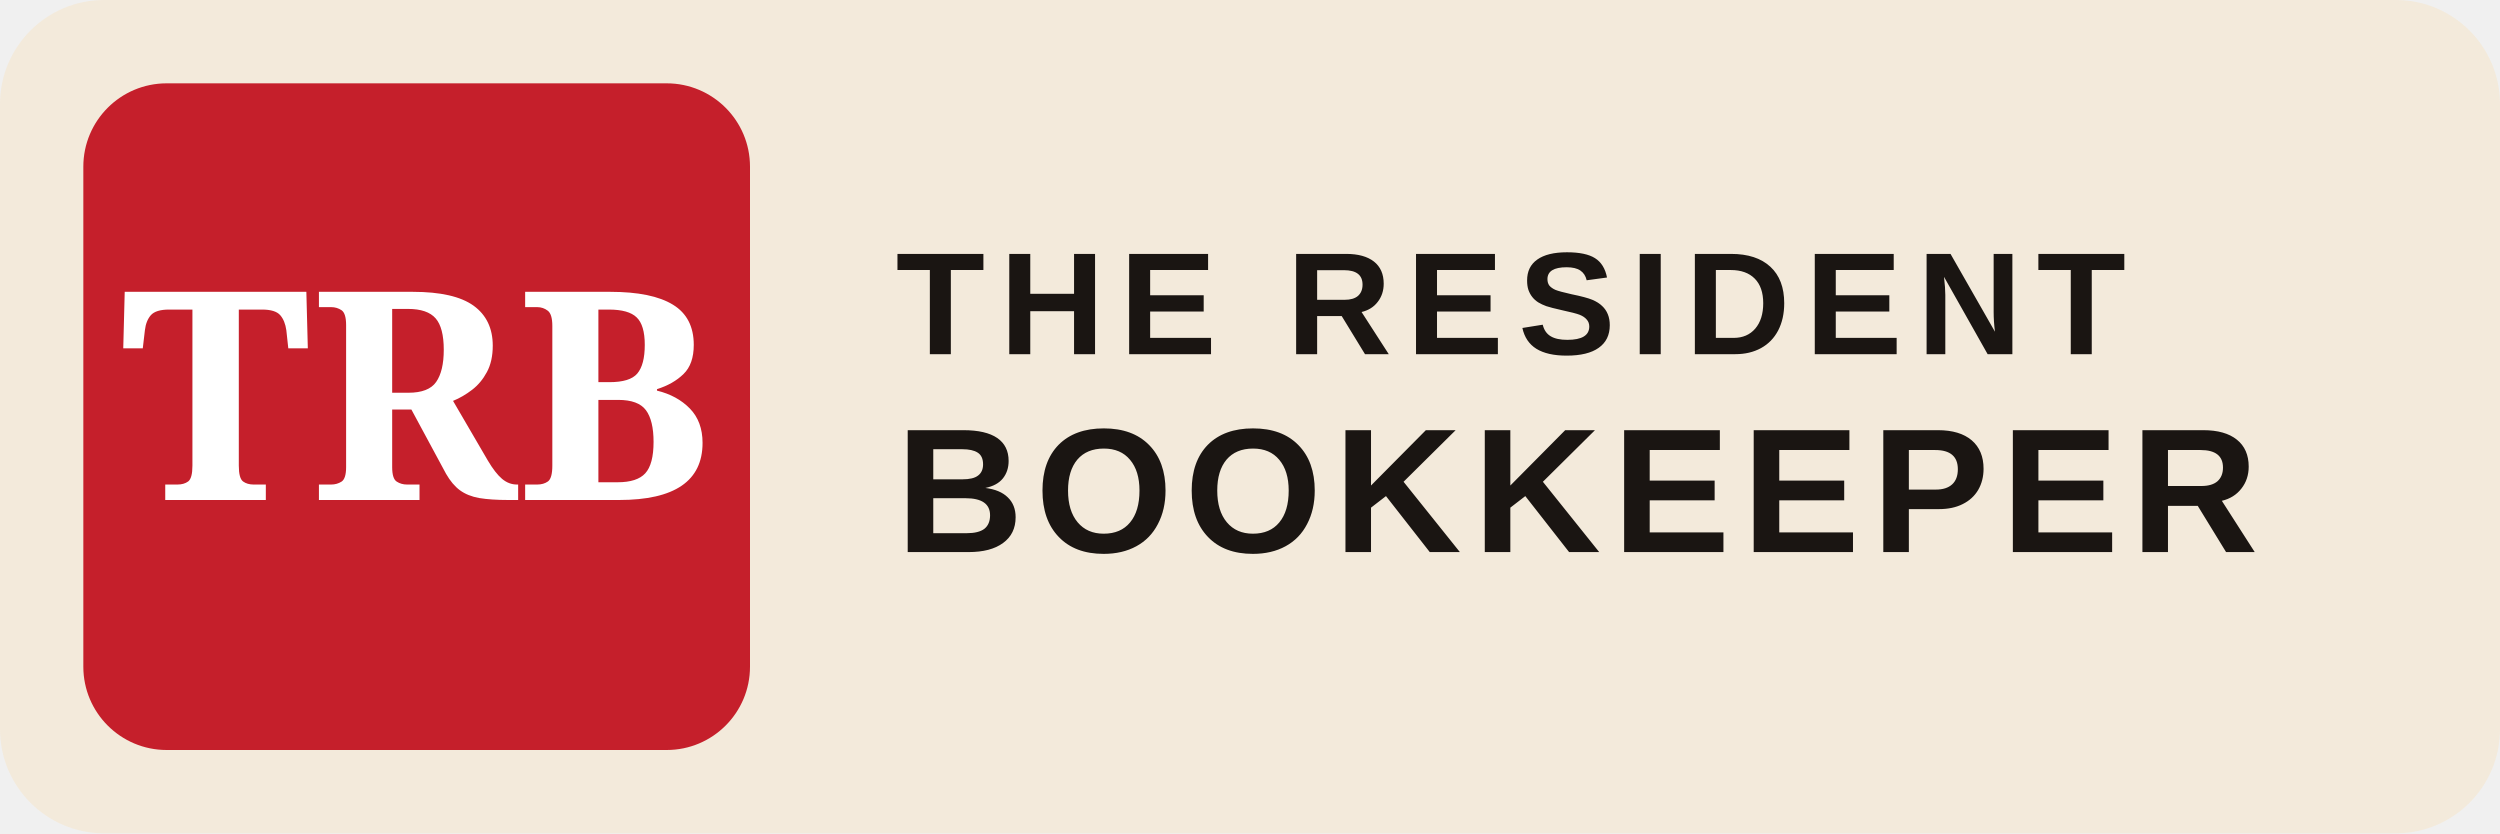
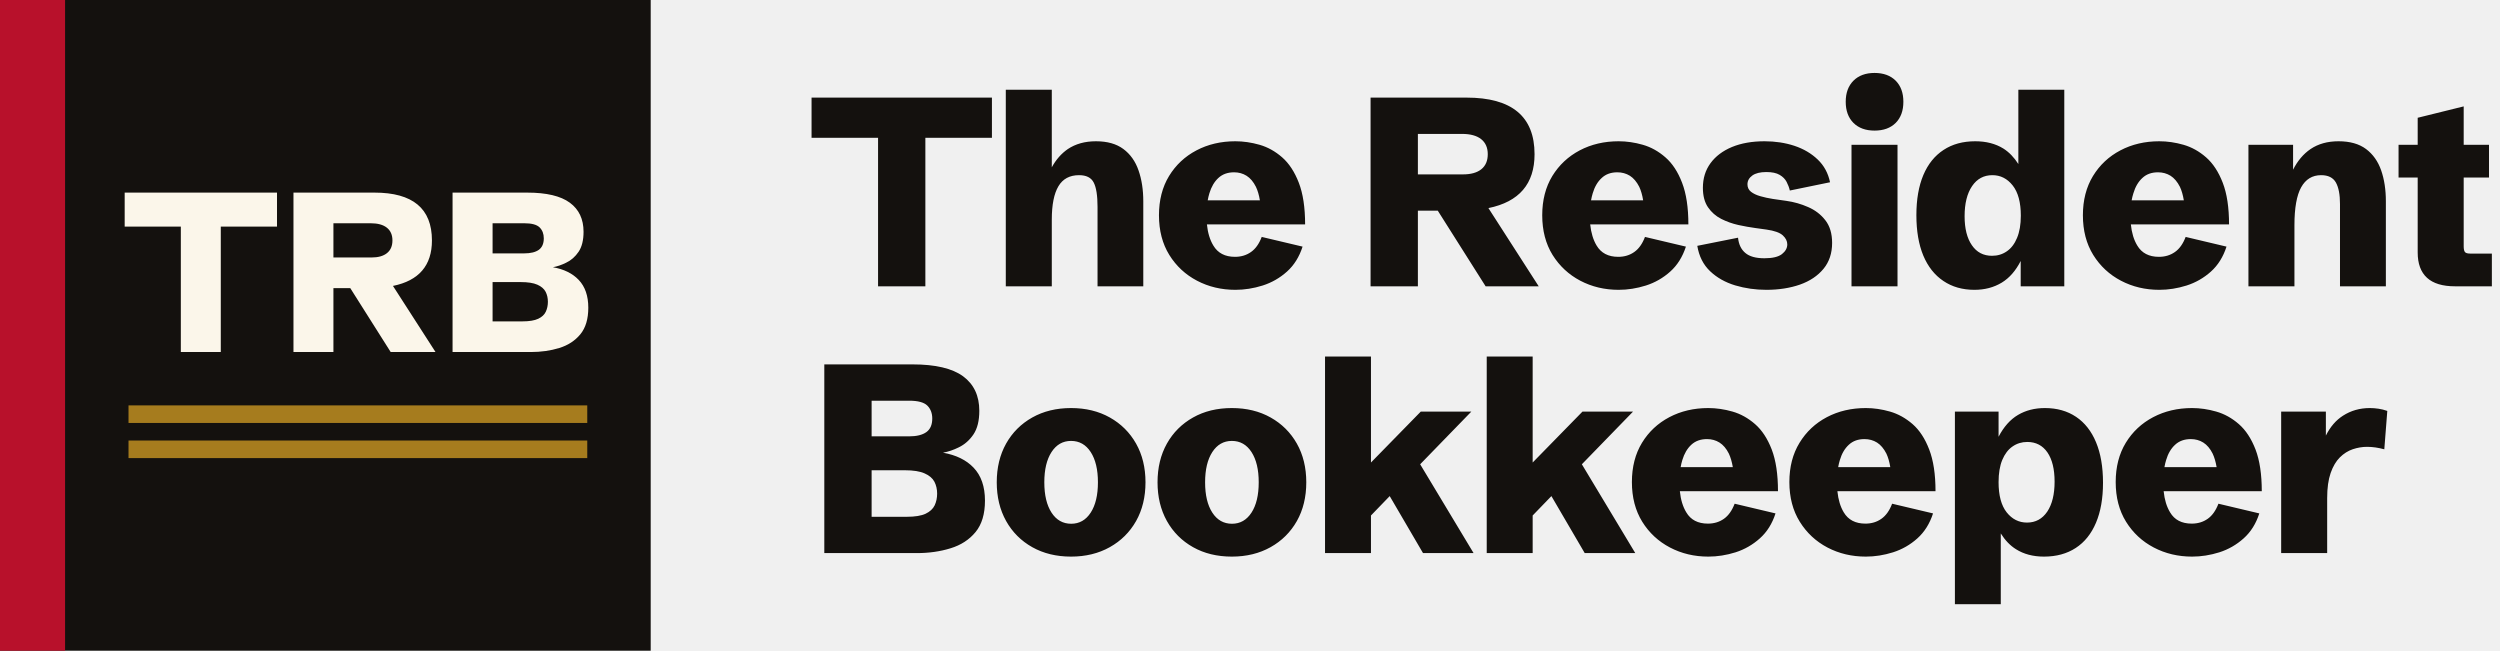
- <svg xmlns="http://www.w3.org/2000/svg" viewBox="0 0 240 80" role="img" aria-labelledby="title desc">
-   <rect width="240" height="80" rx="10" fill="#f3eadb" />
-   <rect x="8" y="8" width="64" height="64" rx="8" fill="#c51f2b" />
-   <text x="40" y="48" text-anchor="middle" font-family="Georgia,serif" font-size="28" font-weight="700" fill="#fff">TRB</text>
-   <text x="86" y="34" font-family="Arial,sans-serif" font-size="14" font-weight="800" letter-spacing="1.4" fill="#1a1512">THE RESIDENT</text>
-   <text x="86" y="53" font-family="Arial,sans-serif" font-size="17" font-weight="800" letter-spacing="1.1" fill="#1a1512">BOOKKEEPER</text>
+ <svg xmlns="http://www.w3.org/2000/svg" viewBox="0 0 384.2 100.0" width="384.2" height="100.0" role="img" aria-label="The Resident Bookkeeper">
+   <path fill="#14110E" d="M0.00 0.00h100.00v100.00h-100.00z" />
+   <path fill="#B8112B" d="M0.00 0.00h10.00v100.00h-10.00z" />
+   <path fill="#FBF6EA" d="M27.79 54.1V34.82H19.16V29.6H42.57V34.82H33.93V54.1ZM45.1 54.1V29.6H57.55Q66.38 29.6 66.38 36.95Q66.38 42.72 60.39 43.94L66.93 54.1H60.04L53.83 44.28H51.24V54.1ZM51.24 39.57H57.09Q58.64 39.57 59.47 38.9Q60.31 38.23 60.31 36.95Q60.31 35.67 59.45 34.99Q58.59 34.31 56.97 34.31H51.24ZM69.55 54.1V29.6H81.02Q85.46 29.6 87.57 31.15Q89.68 32.7 89.68 35.62Q89.68 37.56 88.92 38.69Q88.15 39.83 87.01 40.37Q85.99 40.88 84.97 41.07Q87.5 41.51 88.93 43.01Q90.41 44.56 90.41 47.29Q90.41 49.88 89.19 51.37Q87.96 52.86 85.95 53.48Q83.93 54.1 81.57 54.1ZM75.7 49.39H80.26Q81.86 49.39 82.71 48.99Q83.56 48.59 83.88 47.9Q84.2 47.21 84.2 46.38Q84.2 45.52 83.85 44.84Q83.49 44.15 82.58 43.75Q81.67 43.35 80.02 43.35H75.7ZM75.7 38.94H80.55Q82.04 38.94 82.81 38.39Q83.57 37.83 83.57 36.63Q83.57 35.59 82.93 34.95Q82.28 34.31 80.58 34.31H75.7Z" />
+   <path fill="#A67C1E" d="M19.75 62.30h70.50v2.70h-70.50zM19.75 67.70h70.50v2.70h-70.50z" />
+   <path fill="#14110E" d="M134.94 44V21.18H124.72V15H152.44V21.18H142.21V44ZM154.57 44V13.79H161.64V25.71Q162.61 23.94 164.1 22.91Q165.89 21.71 168.43 21.71Q171.04 21.71 172.64 22.9Q174.25 24.1 174.97 26.19Q175.7 28.27 175.7 30.93V44H168.67V31.8Q168.67 29.18 168.08 28.05Q167.5 26.92 165.83 26.92Q163.67 26.92 162.66 28.62Q161.64 30.33 161.64 33.75V44ZM189.85 44.54Q186.63 44.54 183.96 43.14Q181.29 41.74 179.7 39.18Q178.11 36.61 178.11 33.08Q178.11 29.6 179.66 27.05Q181.21 24.51 183.87 23.11Q186.53 21.71 189.85 21.71Q191.68 21.71 193.57 22.25Q195.45 22.79 197.04 24.18Q198.63 25.57 199.6 28.08Q200.57 30.59 200.57 34.49H185.48Q185.68 36.45 186.47 37.74Q187.5 39.47 189.79 39.47Q191.2 39.47 192.25 38.73Q193.3 38 193.9 36.41L200.18 37.9Q199.42 40.27 197.78 41.74Q196.14 43.21 194.04 43.88Q191.95 44.54 189.85 44.54ZM185.6 30.79H193.62Q193.42 29.56 193.01 28.71Q192.43 27.55 191.57 27.01Q190.72 26.48 189.65 26.48Q188.18 26.48 187.24 27.35Q186.31 28.21 185.86 29.7Q185.7 30.23 185.6 30.79ZM210.63 44V15H225.37Q235.83 15 235.83 23.7Q235.83 30.53 228.74 31.98L236.47 44H228.31L220.96 32.38H217.9V44ZM217.9 26.8H224.83Q226.66 26.8 227.65 26.01Q228.64 25.21 228.64 23.7Q228.64 22.19 227.62 21.38Q226.6 20.58 224.69 20.58H217.9ZM248.75 44.54Q245.53 44.54 242.86 43.14Q240.2 41.74 238.6 39.18Q237.01 36.61 237.01 33.08Q237.01 29.6 238.56 27.05Q240.12 24.51 242.77 23.11Q245.43 21.71 248.75 21.71Q250.59 21.71 252.47 22.25Q254.35 22.79 255.94 24.18Q257.54 25.57 258.5 28.08Q259.47 30.59 259.47 34.49H244.38Q244.59 36.45 245.37 37.74Q246.4 39.47 248.69 39.47Q250.1 39.47 251.15 38.73Q252.2 38 252.8 36.41L259.09 37.9Q258.32 40.27 256.68 41.74Q255.04 43.21 252.94 43.88Q250.85 44.54 248.75 44.54ZM244.51 30.79H252.52Q252.32 29.56 251.92 28.71Q251.33 27.55 250.48 27.01Q249.62 26.48 248.55 26.48Q247.08 26.48 246.15 27.35Q245.21 28.21 244.77 29.7Q244.61 30.23 244.51 30.79ZM271.45 44.54Q268.95 44.54 266.67 43.86Q264.38 43.17 262.81 41.68Q261.24 40.19 260.84 37.78L267.1 36.53Q267.26 38.08 268.23 38.88Q269.19 39.69 271.15 39.69Q273.02 39.69 273.85 39.05Q274.67 38.4 274.67 37.56Q274.67 36.81 273.99 36.18Q273.3 35.54 271.47 35.28L269.74 35.04Q268.55 34.88 267.16 34.58Q265.77 34.27 264.52 33.64Q263.27 33 262.49 31.86Q261.7 30.71 261.7 28.86Q261.7 26.68 262.87 25.08Q264.04 23.48 266.17 22.59Q268.31 21.71 271.17 21.71Q273.65 21.71 275.77 22.41Q277.89 23.12 279.35 24.52Q280.81 25.92 281.24 28.01L275.06 29.28Q274.91 28.61 274.57 27.96Q274.23 27.3 273.49 26.87Q272.76 26.44 271.45 26.44Q270.04 26.44 269.3 26.97Q268.55 27.51 268.55 28.33Q268.55 29.04 269.09 29.47Q269.64 29.9 270.52 30.15Q271.41 30.41 272.44 30.57L274.53 30.87Q276.26 31.11 277.87 31.82Q279.49 32.52 280.52 33.85Q281.56 35.18 281.56 37.33Q281.56 39.71 280.23 41.32Q278.9 42.93 276.61 43.74Q274.31 44.54 271.45 44.54ZM284.54 44V22.25H291.61V44ZM288.08 20.07Q286.03 20.07 284.84 18.89Q283.65 17.7 283.65 15.64Q283.65 13.59 284.84 12.4Q286.03 11.21 288.08 11.21Q290.14 11.21 291.33 12.4Q292.51 13.59 292.51 15.64Q292.51 17.7 291.33 18.89Q290.14 20.07 288.08 20.07ZM303.43 44.54Q300.67 44.54 298.66 43.18Q296.64 41.83 295.57 39.27Q294.51 36.71 294.51 33.06Q294.51 29.44 295.58 26.9Q296.66 24.36 298.69 23.04Q300.71 21.71 303.55 21.71Q306.07 21.71 307.88 22.83Q309.19 23.66 310.18 25.21V13.79H317.24V44H310.54V40.11Q309.39 42.37 307.62 43.44Q305.8 44.54 303.43 44.54ZM306.13 39.31Q307.42 39.31 308.41 38.62Q309.41 37.94 309.98 36.56Q310.56 35.18 310.56 33.15Q310.56 30.08 309.31 28.5Q308.06 26.92 306.19 26.92Q304.21 26.92 303.07 28.6Q301.92 30.29 301.92 33.23Q301.92 36.07 303.04 37.69Q304.15 39.31 306.13 39.31ZM331.84 44.54Q328.62 44.54 325.95 43.14Q323.28 41.74 321.69 39.18Q320.1 36.61 320.1 33.08Q320.1 29.6 321.65 27.05Q323.2 24.51 325.86 23.11Q328.52 21.71 331.84 21.71Q333.68 21.71 335.56 22.25Q337.44 22.79 339.03 24.18Q340.62 25.57 341.59 28.08Q342.56 30.59 342.56 34.49H327.47Q327.67 36.45 328.46 37.74Q329.49 39.47 331.78 39.47Q333.19 39.47 334.24 38.73Q335.29 38 335.89 36.41L342.17 37.9Q341.41 40.27 339.77 41.74Q338.13 43.21 336.03 43.88Q333.94 44.54 331.84 44.54ZM327.59 30.79H335.61Q335.41 29.56 335.01 28.71Q334.42 27.55 333.57 27.01Q332.71 26.48 331.64 26.48Q330.17 26.48 329.24 27.35Q328.3 28.21 327.86 29.7Q327.69 30.23 327.59 30.79ZM345.54 44V22.25H352.4V26.08Q353.43 24.04 355.08 22.91Q356.85 21.71 359.39 21.71Q362.01 21.71 363.61 22.9Q365.21 24.1 365.94 26.19Q366.66 28.27 366.66 30.93V44H359.61V31.35Q359.61 29.18 358.98 28.05Q358.34 26.92 356.71 26.92Q354.68 26.92 353.64 28.79Q352.61 30.65 352.61 34.6V44ZM377.29 44Q374.41 44 372.98 42.69Q371.55 41.38 371.55 38.8V27.28H368.61V22.25H371.55V18.1L378.62 16.35V22.25H382.51V27.28H378.62V37.84Q378.62 38.52 378.82 38.74Q379.01 38.97 379.63 38.97H382.95V44ZM126.68 85V56H140.25Q145.51 56 148.01 57.83Q150.5 59.67 150.5 63.13Q150.5 65.42 149.6 66.76Q148.69 68.1 147.34 68.75Q146.13 69.35 144.92 69.57Q147.93 70.1 149.62 71.87Q151.37 73.7 151.37 76.94Q151.37 80.01 149.92 81.77Q148.47 83.53 146.08 84.26Q143.7 85 140.9 85ZM133.95 79.42H139.35Q141.24 79.42 142.25 78.95Q143.25 78.47 143.64 77.66Q144.02 76.84 144.02 75.86Q144.02 74.85 143.6 74.03Q143.17 73.22 142.09 72.75Q141.02 72.27 139.06 72.27H133.95ZM133.95 67.06H139.69Q141.46 67.06 142.37 66.4Q143.27 65.75 143.27 64.32Q143.27 63.09 142.51 62.33Q141.74 61.58 139.73 61.58H133.95ZM164.6 85.54Q161.22 85.54 158.64 84.09Q156.06 82.64 154.62 80.07Q153.18 77.49 153.18 74.12Q153.18 70.74 154.62 68.17Q156.06 65.61 158.64 64.16Q161.22 62.71 164.6 62.71Q167.98 62.71 170.56 64.16Q173.14 65.61 174.59 68.17Q176.04 70.74 176.04 74.12Q176.04 77.51 174.59 80.08Q173.14 82.64 170.55 84.09Q167.96 85.54 164.6 85.54ZM164.62 80.49Q166.51 80.49 167.62 78.78Q168.73 77.07 168.73 74.12Q168.73 71.18 167.62 69.47Q166.51 67.76 164.6 67.76Q162.71 67.76 161.6 69.47Q160.49 71.18 160.49 74.12Q160.49 77.07 161.6 78.78Q162.71 80.49 164.62 80.49ZM189.31 85.54Q185.92 85.54 183.35 84.09Q180.77 82.64 179.33 80.07Q177.89 77.49 177.89 74.12Q177.89 70.74 179.33 68.17Q180.77 65.61 183.35 64.16Q185.92 62.71 189.31 62.71Q192.69 62.71 195.27 64.16Q197.85 65.61 199.3 68.17Q200.75 70.74 200.75 74.12Q200.75 77.51 199.3 80.08Q197.85 82.64 195.26 84.09Q192.67 85.54 189.31 85.54ZM189.33 80.49Q191.22 80.49 192.33 78.78Q193.44 77.07 193.44 74.12Q193.44 71.18 192.33 69.47Q191.22 67.76 189.31 67.76Q187.42 67.76 186.31 69.47Q185.2 71.18 185.2 74.12Q185.2 77.07 186.31 78.78Q187.42 80.49 189.33 80.49ZM203.63 85V54.79H210.69V71.08L218.35 63.25H226.12L218.25 71.35L226.46 85H218.69L213.57 76.24L210.69 79.22V85ZM228.48 85V54.79H235.54V71.08L243.2 63.25H250.97L243.1 71.35L251.31 85H243.54L238.42 76.24L235.54 79.22V85ZM262.53 85.54Q259.31 85.54 256.64 84.14Q253.97 82.74 252.38 80.18Q250.79 77.61 250.79 74.08Q250.79 70.6 252.34 68.05Q253.89 65.51 256.55 64.11Q259.21 62.71 262.53 62.71Q264.36 62.71 266.25 63.25Q268.13 63.79 269.72 65.18Q271.31 66.57 272.28 69.08Q273.24 71.59 273.24 75.49H258.16Q258.36 77.45 259.15 78.74Q260.17 80.47 262.47 80.47Q263.88 80.47 264.93 79.73Q265.97 79 266.58 77.41L272.86 78.9Q272.1 81.27 270.45 82.74Q268.81 84.21 266.72 84.88Q264.62 85.54 262.53 85.54ZM258.28 71.79H266.3Q266.09 70.56 265.69 69.71Q265.11 68.55 264.25 68.01Q263.4 67.48 262.33 67.48Q260.86 67.48 259.92 68.35Q258.99 69.21 258.54 70.7Q258.38 71.22 258.28 71.79ZM286.74 85.54Q283.51 85.54 280.84 84.14Q278.18 82.74 276.59 80.18Q274.99 77.61 274.99 74.08Q274.99 70.6 276.55 68.05Q278.1 65.51 280.75 64.11Q283.41 62.71 286.74 62.71Q288.57 62.71 290.45 63.25Q292.33 63.79 293.93 65.18Q295.52 66.57 296.48 69.08Q297.45 71.59 297.45 75.49H282.37Q282.57 77.45 283.35 78.74Q284.38 80.47 286.68 80.47Q288.08 80.47 289.13 79.73Q290.18 79 290.78 77.41L297.07 78.9Q296.3 81.27 294.66 82.74Q293.02 84.21 290.92 84.88Q288.83 85.54 286.74 85.54ZM282.49 71.79H290.5Q290.3 70.56 289.9 69.71Q289.31 68.55 288.46 68.01Q287.6 67.48 286.53 67.48Q285.06 67.48 284.13 68.35Q283.19 69.21 282.75 70.7Q282.59 71.22 282.49 71.79ZM300.43 92.85V63.25H307.14V67.12Q308.34 64.82 310.12 63.77Q311.91 62.71 314.26 62.71Q317.04 62.71 319.05 64.06Q321.05 65.4 322.12 67.97Q323.19 70.54 323.19 74.19Q323.19 77.79 322.11 80.34Q321.03 82.89 319 84.21Q316.96 85.54 314.12 85.54Q311.61 85.54 309.81 84.4Q308.48 83.57 307.48 81.98V92.85ZM311.51 80.31Q313.48 80.31 314.62 78.63Q315.75 76.94 315.75 74.02Q315.75 71.14 314.65 69.53Q313.54 67.92 311.55 67.92Q310.28 67.92 309.28 68.62Q308.28 69.31 307.71 70.68Q307.14 72.05 307.14 74.1Q307.14 77.15 308.38 78.73Q309.63 80.31 311.51 80.31ZM336.88 85.54Q333.66 85.54 330.99 84.14Q328.32 82.74 326.73 80.18Q325.14 77.61 325.14 74.08Q325.14 70.6 326.69 68.05Q328.24 65.51 330.9 64.11Q333.56 62.71 336.88 62.71Q338.71 62.71 340.59 63.25Q342.48 63.79 344.07 65.18Q345.66 66.57 346.63 69.08Q347.59 71.59 347.59 75.49H332.51Q332.71 77.45 333.5 78.74Q334.52 80.47 336.82 80.47Q338.23 80.47 339.28 79.73Q340.32 79 340.93 77.41L347.21 78.9Q346.45 81.27 344.8 82.74Q343.16 84.21 341.07 84.88Q338.97 85.54 336.88 85.54ZM332.63 71.79H340.65Q340.44 70.56 340.04 69.71Q339.46 68.55 338.6 68.01Q337.75 67.48 336.68 67.48Q335.21 67.48 334.27 68.35Q333.33 69.21 332.89 70.7Q332.73 71.22 332.63 71.79ZM350.57 85V63.25H357.44V66.94Q358.45 64.92 360.06 63.89Q361.89 62.71 364.19 62.71Q364.83 62.71 365.52 62.81Q366.2 62.91 366.88 63.15L366.42 69.05Q365.03 68.67 363.78 68.67Q362.66 68.67 361.57 69.04Q360.48 69.41 359.59 70.29Q358.71 71.16 358.17 72.7Q357.64 74.23 357.64 76.54V85Z" />
</svg>
